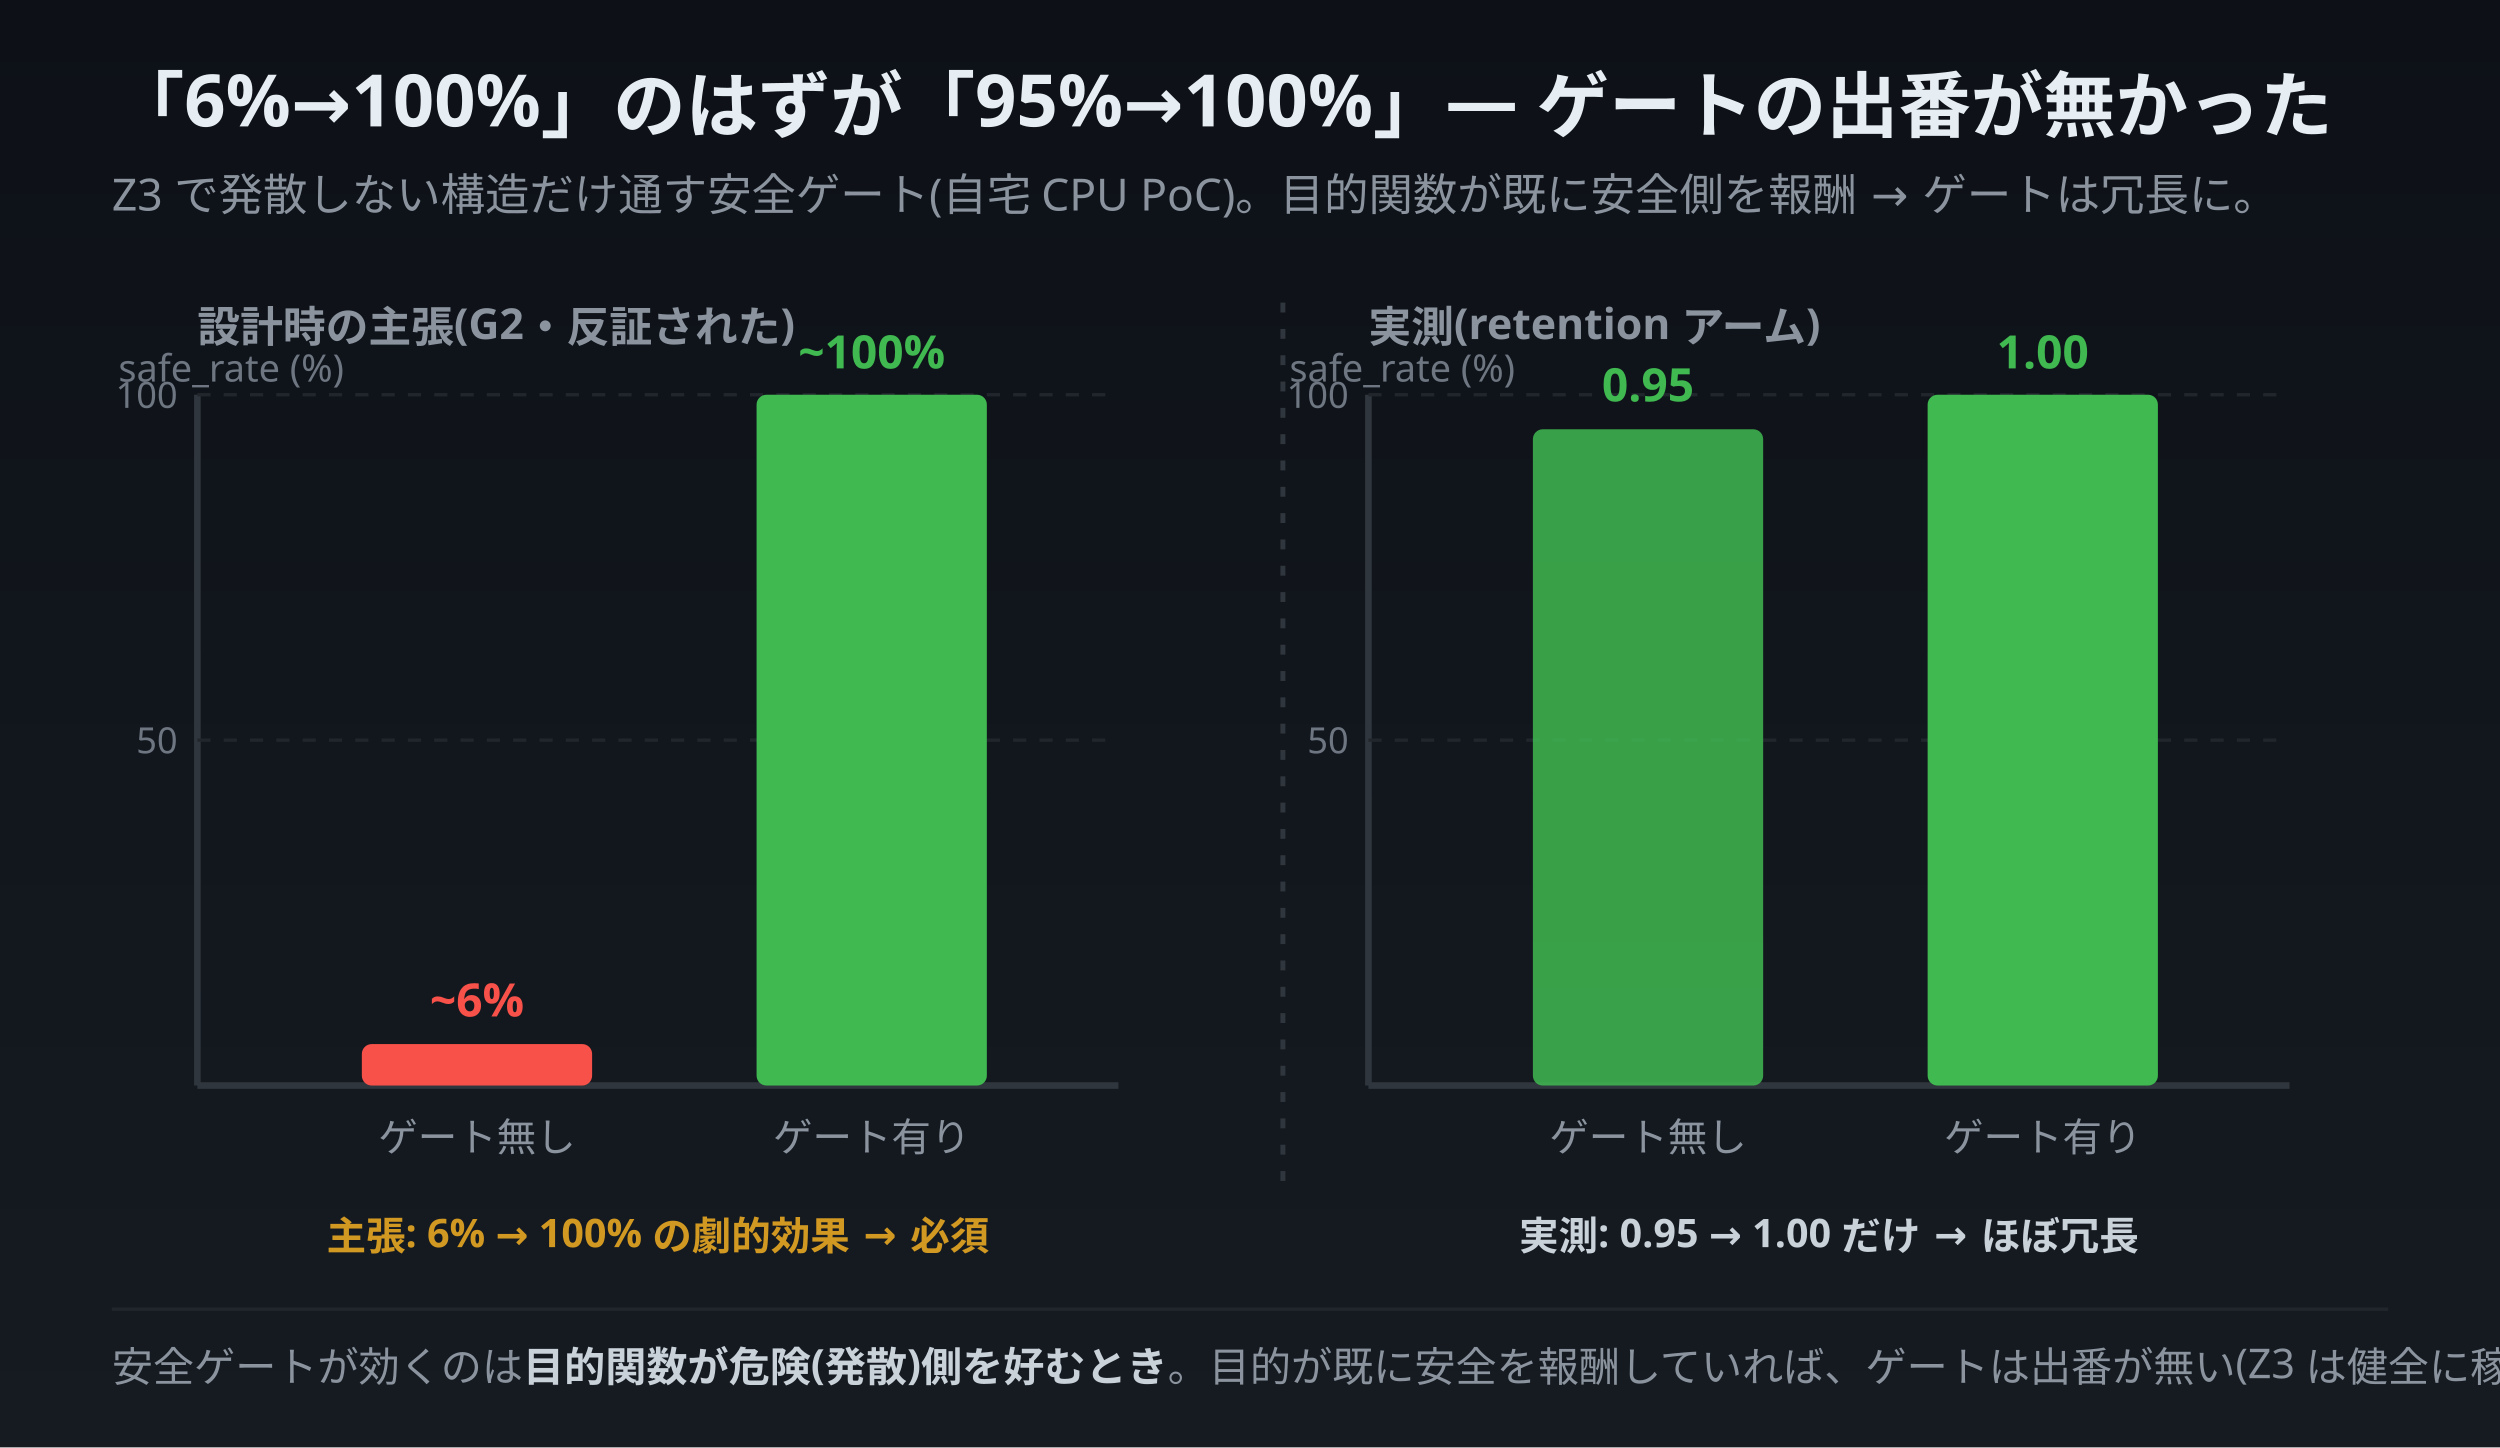
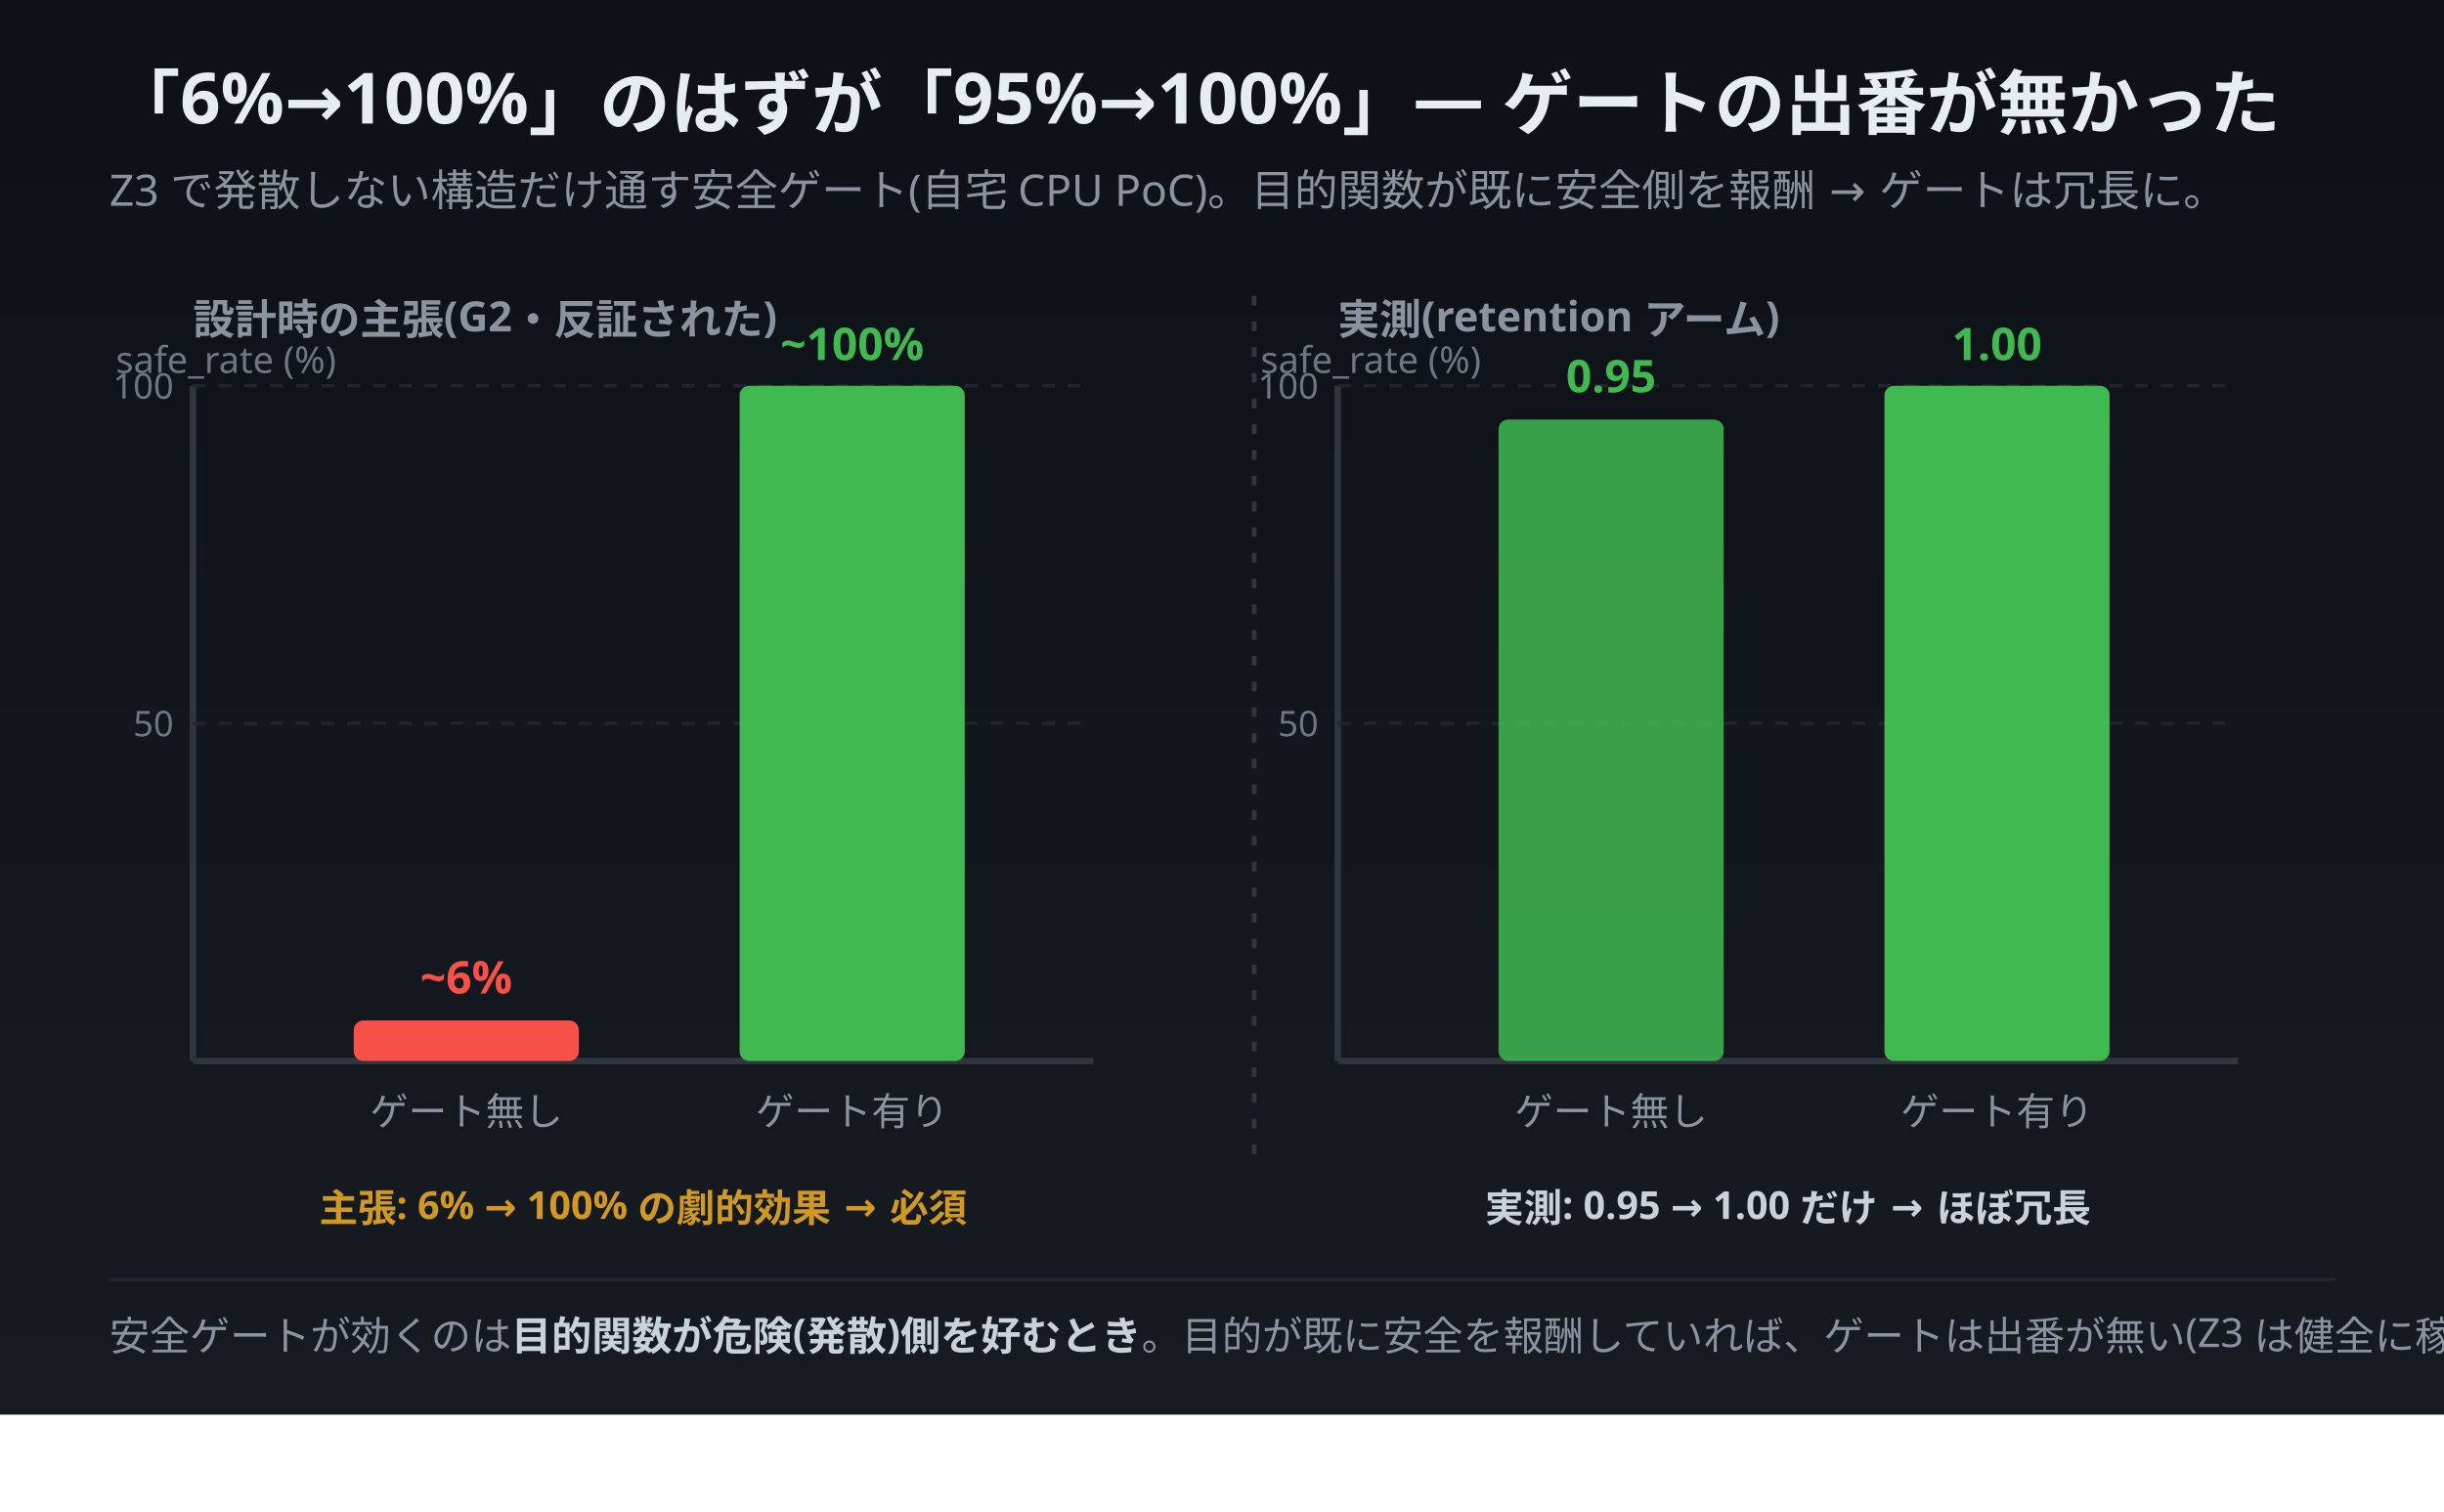
- <svg xmlns="http://www.w3.org/2000/svg" viewBox="0 0 760 440" font-family="Segoe UI, Hiragino Kaku Gothic ProN, Meiryo, sans-serif">
+ <svg xmlns="http://www.w3.org/2000/svg" viewBox="0 0 760 470" font-family="Segoe UI, Hiragino Kaku Gothic ProN, Meiryo, sans-serif">
  <defs>
    <linearGradient id="bg" x1="0" y1="0" x2="0" y2="1">
      <stop offset="0" stop-color="#0d1117" />
      <stop offset="1" stop-color="#161b22" />
    </linearGradient>
  </defs>
  <rect width="760" height="440" fill="url(#bg)" />
  <text x="34" y="40" fill="#e6edf3" font-size="22" font-weight="700">「6%→100%」のはずが「95%→100%」— ゲートの出番が無かった</text>
  <text x="34" y="64" fill="#8b949e" font-size="13.5">Z3 で発散しない構造だけ通す安全ゲート(自宅 CPU PoC)。目的関数が既に安全側を報酬 → ゲートは冗長に。</text>
  <text x="60" y="104" fill="#8b949e" font-size="13" font-weight="700">設計時の主張(G2・反証された)</text>
  <line x1="60" y1="330" x2="340" y2="330" stroke="#30363d" stroke-width="2" />
  <line x1="60" y1="120" x2="60" y2="330" stroke="#30363d" stroke-width="2" />
  <text x="36" y="116" fill="#6e7681" font-size="11.5">safe_rate (%)</text>
  <line x1="60" y1="225" x2="340" y2="225" stroke="#21262d" stroke-width="1" stroke-dasharray="4 4" />
  <text x="54" y="229" fill="#6e7681" font-size="11" text-anchor="end">50</text>
  <line x1="60" y1="120" x2="340" y2="120" stroke="#21262d" stroke-width="1" stroke-dasharray="4 4" />
  <text x="54" y="124" fill="#6e7681" font-size="11" text-anchor="end">100</text>
  <rect x="110" y="317.4" width="70" height="12.6" rx="3" fill="#f85149" />
  <text x="145" y="309" fill="#f85149" font-size="14" font-weight="700" text-anchor="middle">~6%</text>
  <text x="145" y="350" fill="#8b949e" font-size="12" text-anchor="middle">ゲート無し</text>
  <rect x="230" y="120" width="70" height="210" rx="3" fill="#3fb950" />
  <text x="265" y="112" fill="#3fb950" font-size="14" font-weight="700" text-anchor="middle">~100%</text>
  <text x="265" y="350" fill="#8b949e" font-size="12" text-anchor="middle">ゲート有り</text>
  <text x="200" y="380" fill="#d29922" font-size="12" font-weight="700" text-anchor="middle">主張: 6% → 100% の劇的効果 → 必須</text>
  <line x1="390" y1="92" x2="390" y2="360" stroke="#30363d" stroke-width="1.5" stroke-dasharray="3 5" />
  <text x="416" y="104" fill="#8b949e" font-size="13" font-weight="700">実測(retention アーム)</text>
  <line x1="416" y1="330" x2="696" y2="330" stroke="#30363d" stroke-width="2" />
  <line x1="416" y1="120" x2="416" y2="330" stroke="#30363d" stroke-width="2" />
  <text x="392" y="116" fill="#6e7681" font-size="11.5">safe_rate (%)</text>
  <line x1="416" y1="225" x2="696" y2="225" stroke="#21262d" stroke-width="1" stroke-dasharray="4 4" />
  <text x="410" y="229" fill="#6e7681" font-size="11" text-anchor="end">50</text>
  <line x1="416" y1="120" x2="696" y2="120" stroke="#21262d" stroke-width="1" stroke-dasharray="4 4" />
  <text x="410" y="124" fill="#6e7681" font-size="11" text-anchor="end">100</text>
  <rect x="466" y="130.5" width="70" height="199.5" rx="3" fill="#3fb950" opacity="0.85" />
  <text x="501" y="122" fill="#3fb950" font-size="14" font-weight="700" text-anchor="middle">0.95</text>
  <text x="501" y="350" fill="#8b949e" font-size="12" text-anchor="middle">ゲート無し</text>
  <rect x="586" y="120" width="70" height="210" rx="3" fill="#3fb950" />
  <text x="621" y="112" fill="#3fb950" font-size="14" font-weight="700" text-anchor="middle">1.00</text>
  <text x="621" y="350" fill="#8b949e" font-size="12" text-anchor="middle">ゲート有り</text>
  <text x="556" y="380" fill="#c9d1d9" font-size="12" font-weight="700" text-anchor="middle">実測: 0.95 → 1.00 だけ → ほぼ冗長</text>
  <line x1="34" y1="398" x2="726" y2="398" stroke="#21262d" stroke-width="1" />
  <text x="34" y="420" fill="#8b949e" font-size="12.5">安全ゲートが効くのは<tspan fill="#c9d1d9" font-weight="700">目的関数が危険(発散)側を好むとき</tspan>。目的が既に安全を報酬していれば、ゲートは出番が無い(Z3 は健全に稼働・196 中 71 棄却)。</text>
</svg>
